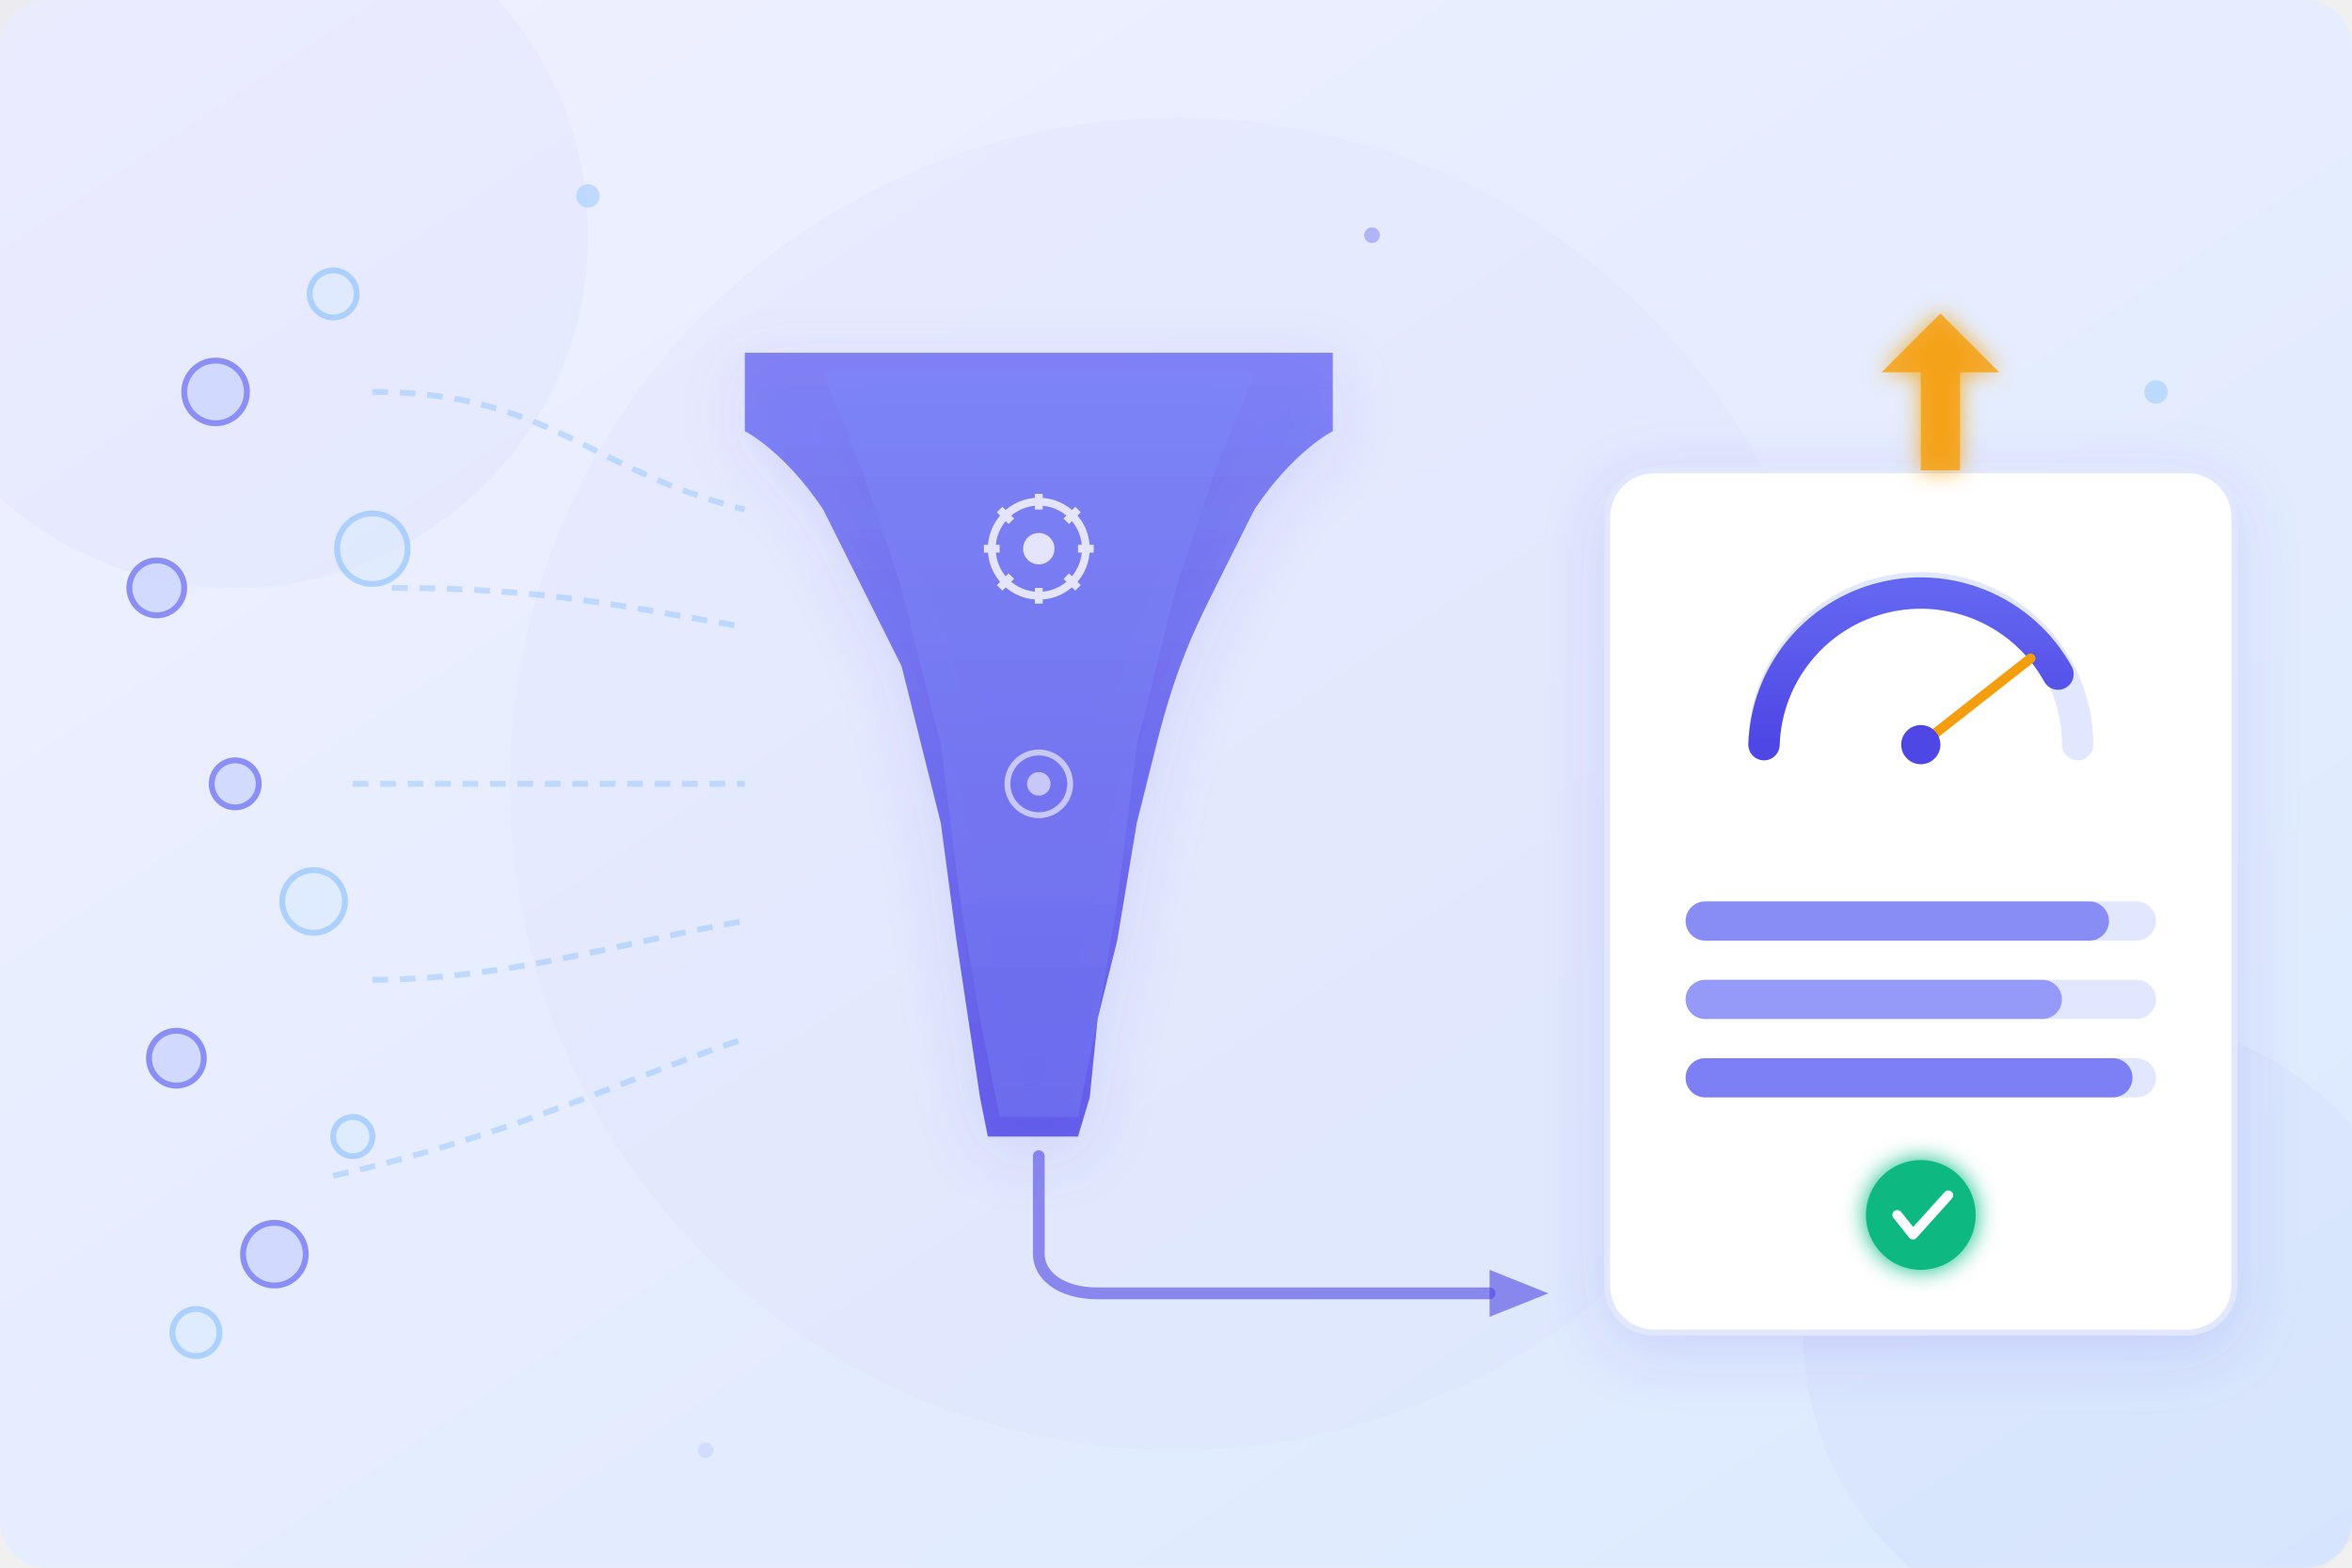
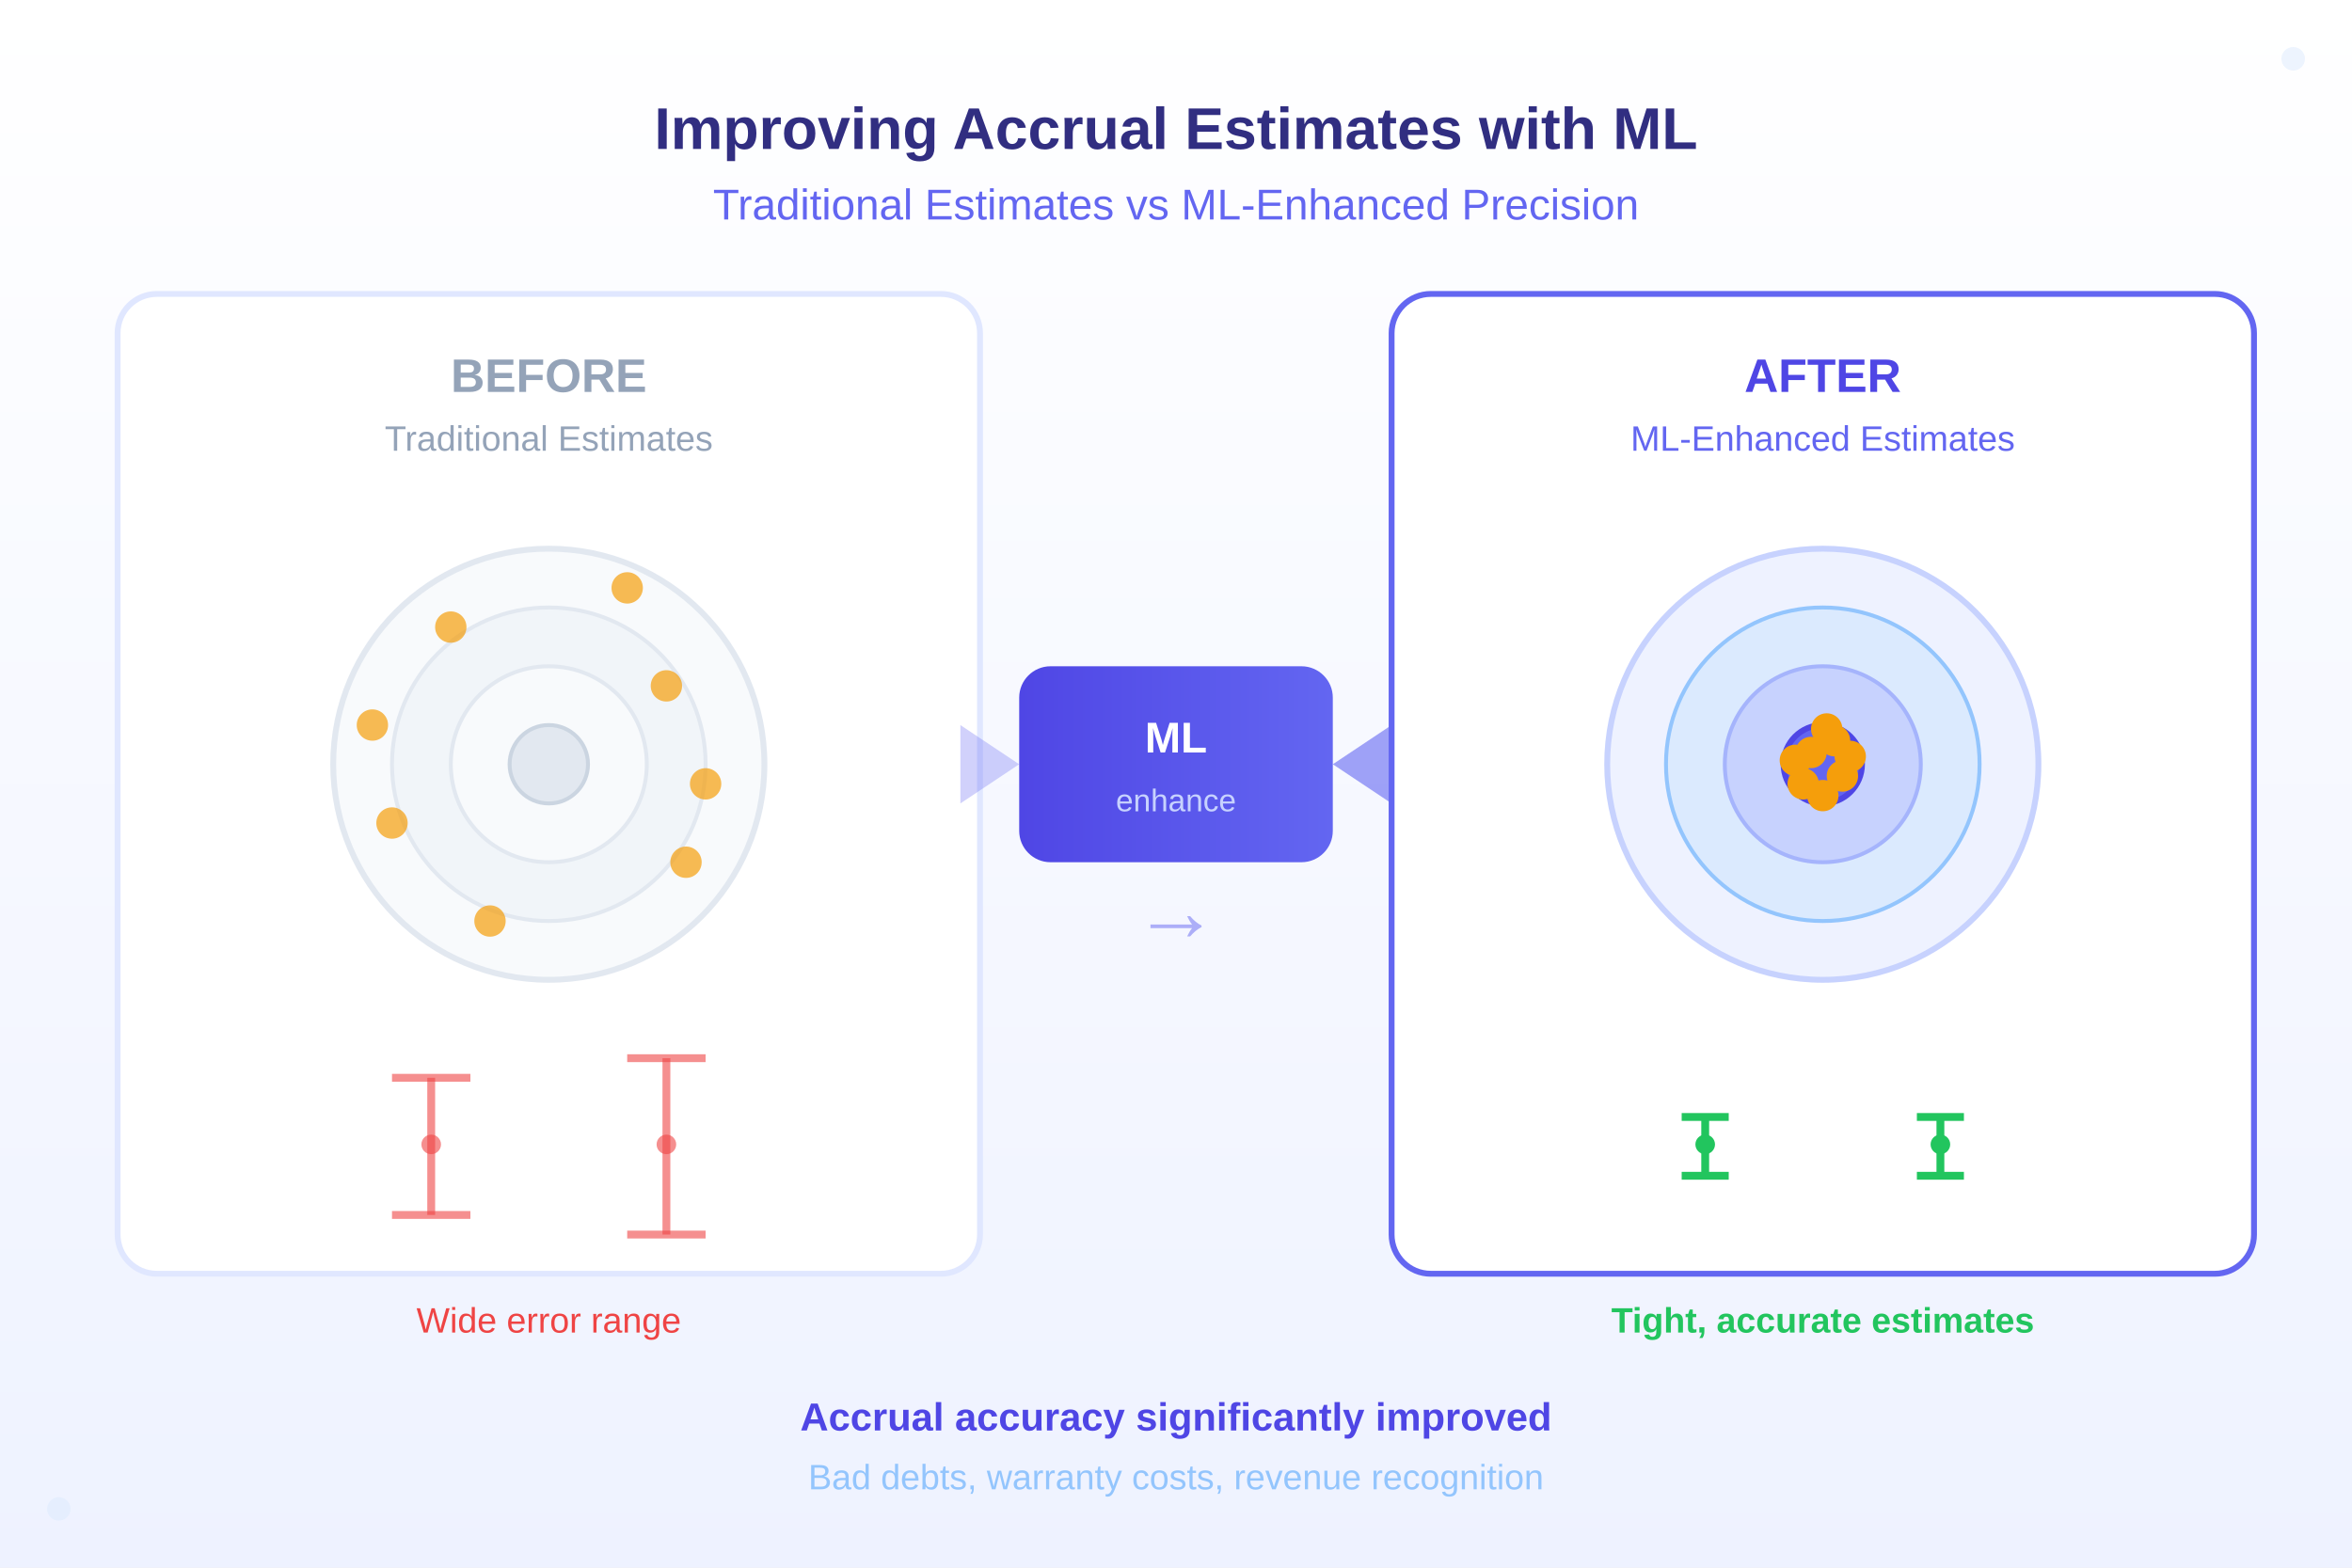
<svg xmlns="http://www.w3.org/2000/svg" viewBox="0 0 600 400">
  <defs>
-     <linearGradient id="bg3" x1="0%" y1="0%" x2="100%" y2="100%">
-       <stop offset="0%" style="stop-color:#f0f0ff;stop-opacity:1" />
-       <stop offset="100%" style="stop-color:#dbeafe;stop-opacity:1" />
+     <linearGradient id="bg" x1="0" y1="0" x2="0" y2="1">
+       <stop offset="0%" stop-color="#ffffff" />
+       <stop offset="100%" stop-color="#eef2ff" />
    </linearGradient>
-     <linearGradient id="indigo3" x1="0%" y1="0%" x2="0%" y2="100%">
-       <stop offset="0%" style="stop-color:#6366f1" />
-       <stop offset="100%" style="stop-color:#4f46e5" />
+     <linearGradient id="mlArrow" x1="0" y1="0" x2="1" y2="0">
+       <stop offset="0%" stop-color="#4f46e5" />
+       <stop offset="100%" stop-color="#6366f1" />
    </linearGradient>
-     <linearGradient id="funnelGrad" x1="0%" y1="0%" x2="0%" y2="100%">
-       <stop offset="0%" style="stop-color:#6366f1;stop-opacity:0.9" />
-       <stop offset="100%" style="stop-color:#4f46e5;stop-opacity:1" />
-     </linearGradient>
-     <filter id="shadow3" x="-10%" y="-10%" width="130%" height="130%">
-       <feDropShadow dx="0" dy="4" stdDeviation="8" flood-color="#4f46e5" flood-opacity="0.15" />
-     </filter>
-     <filter id="glow3" x="-20%" y="-20%" width="140%" height="140%">
-       <feGaussianBlur stdDeviation="3" result="blur" />
-       <feMerge>
-         <feMergeNode in="blur" />
-         <feMergeNode in="SourceGraphic" />
-       </feMerge>
-     </filter>
  </defs>
-   <rect width="600" height="400" fill="url(#bg3)" rx="12" />
-   <circle cx="60" cy="60" r="90" fill="#6366f1" opacity="0.04" />
-   <circle cx="540" cy="340" r="80" fill="#6366f1" opacity="0.04" />
-   <circle cx="300" cy="200" r="170" fill="#4f46e5" opacity="0.02" />
-   <g opacity="0.7">
-     <circle cx="55" cy="100" r="8" fill="#c7d2fe" stroke="#6366f1" stroke-width="1.5" />
-     <circle cx="85" cy="75" r="6" fill="#dbeafe" stroke="#93c5fd" stroke-width="1.5" />
-     <circle cx="40" cy="150" r="7" fill="#c7d2fe" stroke="#6366f1" stroke-width="1.5" />
-     <circle cx="95" cy="140" r="9" fill="#dbeafe" stroke="#93c5fd" stroke-width="1.5" />
-     <circle cx="60" cy="200" r="6" fill="#c7d2fe" stroke="#6366f1" stroke-width="1.5" />
-     <circle cx="80" cy="230" r="8" fill="#dbeafe" stroke="#93c5fd" stroke-width="1.5" />
-     <circle cx="45" cy="270" r="7" fill="#c7d2fe" stroke="#6366f1" stroke-width="1.5" />
-     <circle cx="90" cy="290" r="5" fill="#dbeafe" stroke="#93c5fd" stroke-width="1.5" />
-     <circle cx="70" cy="320" r="8" fill="#c7d2fe" stroke="#6366f1" stroke-width="1.5" />
-     <circle cx="50" cy="340" r="6" fill="#dbeafe" stroke="#93c5fd" stroke-width="1.5" />
-   </g>
-   <g stroke="#93c5fd" stroke-width="1.5" fill="none" opacity="0.5">
-     <path d="M95,100 C140,100 150,120 190,130" stroke-dasharray="4,3" />
-     <path d="M100,150 C140,150 160,155 190,160" stroke-dasharray="4,3" />
-     <path d="M90,200 C130,200 160,200 190,200" stroke-dasharray="4,3" />
-     <path d="M95,250 C130,250 160,240 190,235" stroke-dasharray="4,3" />
-     <path d="M85,300 C130,290 160,275 190,265" stroke-dasharray="4,3" />
-   </g>
-   <g filter="url(#shadow3)">
-     <path d="M190,90 L340,90 L340,110 C340,110 330,115 320,130 L310,150 C305,160 300,170 295,190 L290,210 L285,240 L280,260 L278,280 L275,290 L252,290 L250,280 L247,260 L244,240 L240,210 L235,190 L230,170 L220,150 L210,130 C200,115 190,110 190,110 Z" fill="url(#funnelGrad)" opacity="0.85" />
-     <path d="M210,95 L320,95 L310,120 L300,150 L290,190 L285,230 L280,260 L275,285 L255,285 L250,260 L245,230 L240,190 L230,150 L220,120 Z" fill="#818cf8" opacity="0.3" />
-   </g>
-   <g transform="translate(265, 140)" opacity="0.8">
-     <circle r="12" fill="none" stroke="#fff" stroke-width="2" />
-     <circle r="4" fill="#fff" />
-     <g stroke="#fff" stroke-width="2">
-       <line x1="0" y1="-14" x2="0" y2="-10" />
-       <line x1="0" y1="10" x2="0" y2="14" />
-       <line x1="-14" y1="0" x2="-10" y2="0" />
-       <line x1="10" y1="0" x2="14" y2="0" />
-       <line x1="-10" y1="-10" x2="-7" y2="-7" />
-       <line x1="7" y1="7" x2="10" y2="10" />
-       <line x1="10" y1="-10" x2="7" y2="-7" />
-       <line x1="-7" y1="7" x2="-10" y2="10" />
-     </g>
-   </g>
-   <g transform="translate(265, 200)" opacity="0.6">
-     <circle r="8" fill="none" stroke="#fff" stroke-width="1.5" />
-     <circle r="3" fill="#fff" />
-   </g>
-   <path d="M265,295 L265,320 C265,325 270,330 280,330 L380,330" stroke="#4f46e5" stroke-width="3" fill="none" stroke-linecap="round" opacity="0.6" />
-   <polygon points="380,324 395,330 380,336" fill="#4f46e5" opacity="0.6" />
-   <g filter="url(#shadow3)" transform="translate(410, 120)">
-     <rect width="160" height="220" rx="12" fill="white" stroke="#e0e7ff" stroke-width="1.5" />
-     <g transform="translate(80, 70)">
-       <path d="M-40,0 A40,40 0 0,1 40,0" fill="none" stroke="#e0e7ff" stroke-width="8" stroke-linecap="round" />
-       <path d="M-40,0 A40,40 0 0,1 35,-18" fill="none" stroke="url(#indigo3)" stroke-width="8" stroke-linecap="round" />
-       <line x1="0" y1="0" x2="28" y2="-22" stroke="#f59e0b" stroke-width="2.5" stroke-linecap="round" />
-       <circle r="5" fill="#4f46e5" />
-     </g>
-     <rect x="20" y="110" width="120" height="10" rx="5" fill="#e0e7ff" />
-     <rect x="20" y="110" width="108" height="10" rx="5" fill="#6366f1" opacity="0.7" />
-     <rect x="20" y="130" width="120" height="10" rx="5" fill="#e0e7ff" />
-     <rect x="20" y="130" width="96" height="10" rx="5" fill="#6366f1" opacity="0.6" />
-     <rect x="20" y="150" width="120" height="10" rx="5" fill="#e0e7ff" />
-     <rect x="20" y="150" width="114" height="10" rx="5" fill="#6366f1" opacity="0.8" />
-     <g transform="translate(80, 190)">
-       <circle r="14" fill="#10b981" filter="url(#glow3)" />
-       <polyline points="-6,0 -2,5 7,-5" fill="none" stroke="#fff" stroke-width="2.5" stroke-linecap="round" stroke-linejoin="round" />
-     </g>
-   </g>
-   <g transform="translate(490, 90)" filter="url(#glow3)">
-     <path d="M0,30 L0,5 L-10,5 L5,-10 L20,5 L10,5 L10,30" fill="#f59e0b" opacity="0.8" />
-   </g>
-   <circle cx="150" cy="50" r="3" fill="#93c5fd" opacity="0.5" />
-   <circle cx="350" cy="60" r="2" fill="#6366f1" opacity="0.4" />
-   <circle cx="550" cy="100" r="3" fill="#93c5fd" opacity="0.5" />
-   <circle cx="180" cy="370" r="2" fill="#c7d2fe" opacity="0.6" />
+   <rect width="600" height="400" fill="url(#bg)" />
+   <text x="300" y="38" font-family="Arial, sans-serif" font-size="15" fill="#312e81" text-anchor="middle" font-weight="bold">Improving Accrual Estimates with ML</text>
+   <text x="300" y="56" font-family="Arial, sans-serif" font-size="11" fill="#6366f1" text-anchor="middle">Traditional Estimates vs ML-Enhanced Precision</text>
+   <rect x="30" y="75" width="220" height="250" rx="10" fill="#ffffff" stroke="#e0e7ff" stroke-width="1.5" />
+   <text x="140" y="100" font-family="Arial, sans-serif" font-size="12" fill="#94a3b8" text-anchor="middle" font-weight="bold">BEFORE</text>
+   <text x="140" y="115" font-family="Arial, sans-serif" font-size="9" fill="#94a3b8" text-anchor="middle">Traditional Estimates</text>
+   <circle cx="140" cy="195" r="55" fill="#f8fafc" stroke="#e2e8f0" stroke-width="1.5" />
+   <circle cx="140" cy="195" r="40" fill="#f1f5f9" stroke="#e2e8f0" stroke-width="1" />
+   <circle cx="140" cy="195" r="25" fill="#f8fafc" stroke="#e2e8f0" stroke-width="1" />
+   <circle cx="140" cy="195" r="10" fill="#e2e8f0" stroke="#cbd5e1" stroke-width="1" />
+   <circle cx="115" cy="160" r="4" fill="#f59e0b" opacity="0.7" />
+   <circle cx="170" cy="175" r="4" fill="#f59e0b" opacity="0.7" />
+   <circle cx="100" cy="210" r="4" fill="#f59e0b" opacity="0.7" />
+   <circle cx="175" cy="220" r="4" fill="#f59e0b" opacity="0.7" />
+   <circle cx="125" cy="235" r="4" fill="#f59e0b" opacity="0.7" />
+   <circle cx="160" cy="150" r="4" fill="#f59e0b" opacity="0.7" />
+   <circle cx="95" cy="185" r="4" fill="#f59e0b" opacity="0.7" />
+   <circle cx="180" cy="200" r="4" fill="#f59e0b" opacity="0.7" />
+   <line x1="110" y1="275" x2="110" y2="310" stroke="#ef4444" stroke-width="2" opacity="0.6" />
+   <line x1="100" y1="275" x2="120" y2="275" stroke="#ef4444" stroke-width="2" opacity="0.6" />
+   <line x1="100" y1="310" x2="120" y2="310" stroke="#ef4444" stroke-width="2" opacity="0.6" />
+   <circle cx="110" cy="292" r="2.5" fill="#ef4444" opacity="0.6" />
+   <line x1="170" y1="270" x2="170" y2="315" stroke="#ef4444" stroke-width="2" opacity="0.6" />
+   <line x1="160" y1="270" x2="180" y2="270" stroke="#ef4444" stroke-width="2" opacity="0.6" />
+   <line x1="160" y1="315" x2="180" y2="315" stroke="#ef4444" stroke-width="2" opacity="0.6" />
+   <circle cx="170" cy="292" r="2.5" fill="#ef4444" opacity="0.6" />
+   <text x="140" y="340" font-family="Arial, sans-serif" font-size="9" fill="#ef4444" text-anchor="middle">Wide error range</text>
+   <rect x="260" y="170" width="80" height="50" rx="8" fill="url(#mlArrow)" />
+   <text x="300" y="192" font-family="Arial, sans-serif" font-size="11" fill="#ffffff" text-anchor="middle" font-weight="bold">ML</text>
+   <text x="300" y="207" font-family="Arial, sans-serif" font-size="8" fill="#c7d2fe" text-anchor="middle">enhance</text>
+   <polygon points="340,195 355,185 355,205" fill="#6366f1" opacity="0.6" />
+   <polygon points="260,195 245,185 245,205" fill="#6366f1" opacity="0.3" />
+   <text x="300" y="240" font-family="Arial, sans-serif" font-size="22" fill="#6366f1" text-anchor="middle" opacity="0.5">→</text>
+   <rect x="355" y="75" width="220" height="250" rx="10" fill="#ffffff" stroke="#6366f1" stroke-width="1.5" />
+   <text x="465" y="100" font-family="Arial, sans-serif" font-size="12" fill="#4f46e5" text-anchor="middle" font-weight="bold">AFTER</text>
+   <text x="465" y="115" font-family="Arial, sans-serif" font-size="9" fill="#6366f1" text-anchor="middle">ML-Enhanced Estimates</text>
+   <circle cx="465" cy="195" r="55" fill="#eef2ff" stroke="#c7d2fe" stroke-width="1.5" />
+   <circle cx="465" cy="195" r="40" fill="#dbeafe" stroke="#93c5fd" stroke-width="1" />
+   <circle cx="465" cy="195" r="25" fill="#c7d2fe" stroke="#a5b4fc" stroke-width="1" />
+   <circle cx="465" cy="195" r="10" fill="#6366f1" stroke="#4f46e5" stroke-width="1.5" />
+   <circle cx="462" cy="192" r="4" fill="#f59e0b" />
+   <circle cx="470" cy="198" r="4" fill="#f59e0b" />
+   <circle cx="460" cy="200" r="4" fill="#f59e0b" />
+   <circle cx="468" cy="189" r="4" fill="#f59e0b" />
+   <circle cx="458" cy="194" r="4" fill="#f59e0b" />
+   <circle cx="472" cy="193" r="4" fill="#f59e0b" />
+   <circle cx="465" cy="203" r="4" fill="#f59e0b" />
+   <circle cx="466" cy="186" r="4" fill="#f59e0b" />
+   <line x1="435" y1="285" x2="435" y2="300" stroke="#22c55e" stroke-width="2" />
+   <line x1="429" y1="285" x2="441" y2="285" stroke="#22c55e" stroke-width="2" />
+   <line x1="429" y1="300" x2="441" y2="300" stroke="#22c55e" stroke-width="2" />
+   <circle cx="435" cy="292" r="2.5" fill="#22c55e" />
+   <line x1="495" y1="285" x2="495" y2="300" stroke="#22c55e" stroke-width="2" />
+   <line x1="489" y1="285" x2="501" y2="285" stroke="#22c55e" stroke-width="2" />
+   <line x1="489" y1="300" x2="501" y2="300" stroke="#22c55e" stroke-width="2" />
+   <circle cx="495" cy="292" r="2.5" fill="#22c55e" />
+   <text x="465" y="340" font-family="Arial, sans-serif" font-size="9" fill="#22c55e" text-anchor="middle" font-weight="600">Tight, accurate estimates</text>
+   <text x="300" y="365" font-family="Arial, sans-serif" font-size="10" fill="#4f46e5" text-anchor="middle" font-weight="600">Accrual accuracy significantly improved</text>
+   <text x="300" y="380" font-family="Arial, sans-serif" font-size="9" fill="#93c5fd" text-anchor="middle">Bad debts, warranty costs, revenue recognition</text>
+   <circle cx="15" cy="385" r="3" fill="#dbeafe" opacity="0.5" />
+   <circle cx="585" cy="15" r="3" fill="#dbeafe" opacity="0.5" />
</svg>
